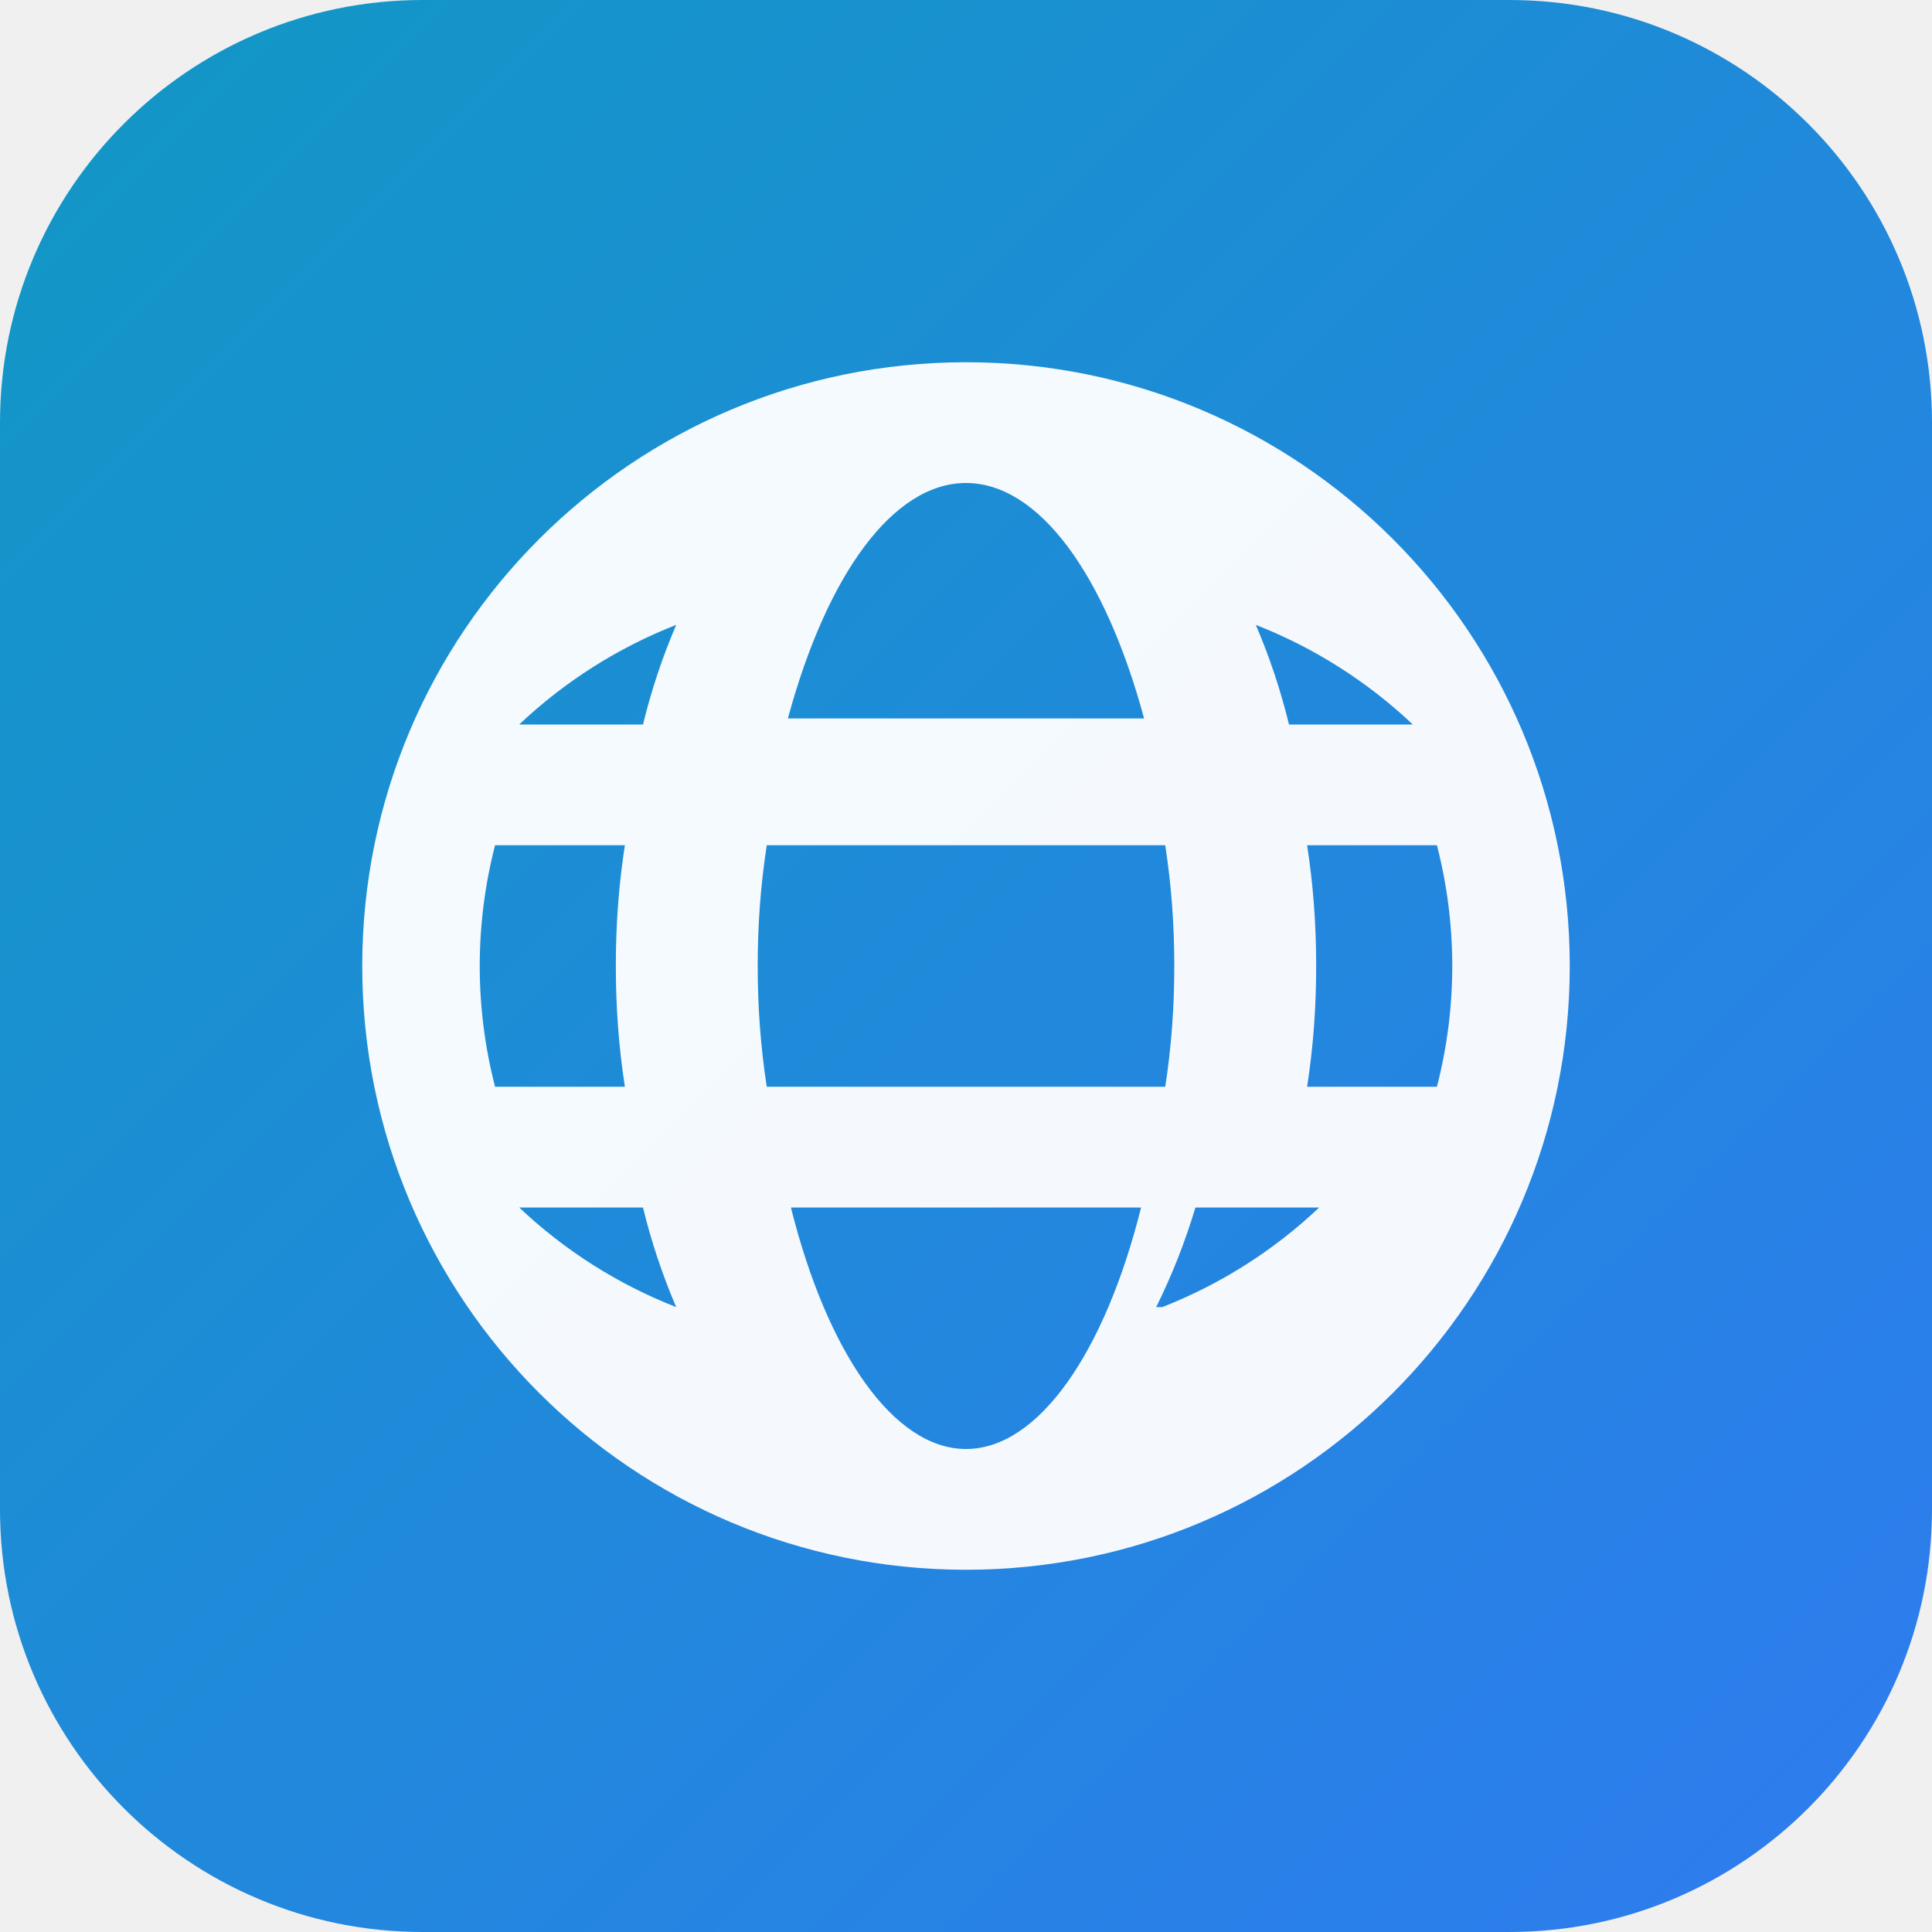
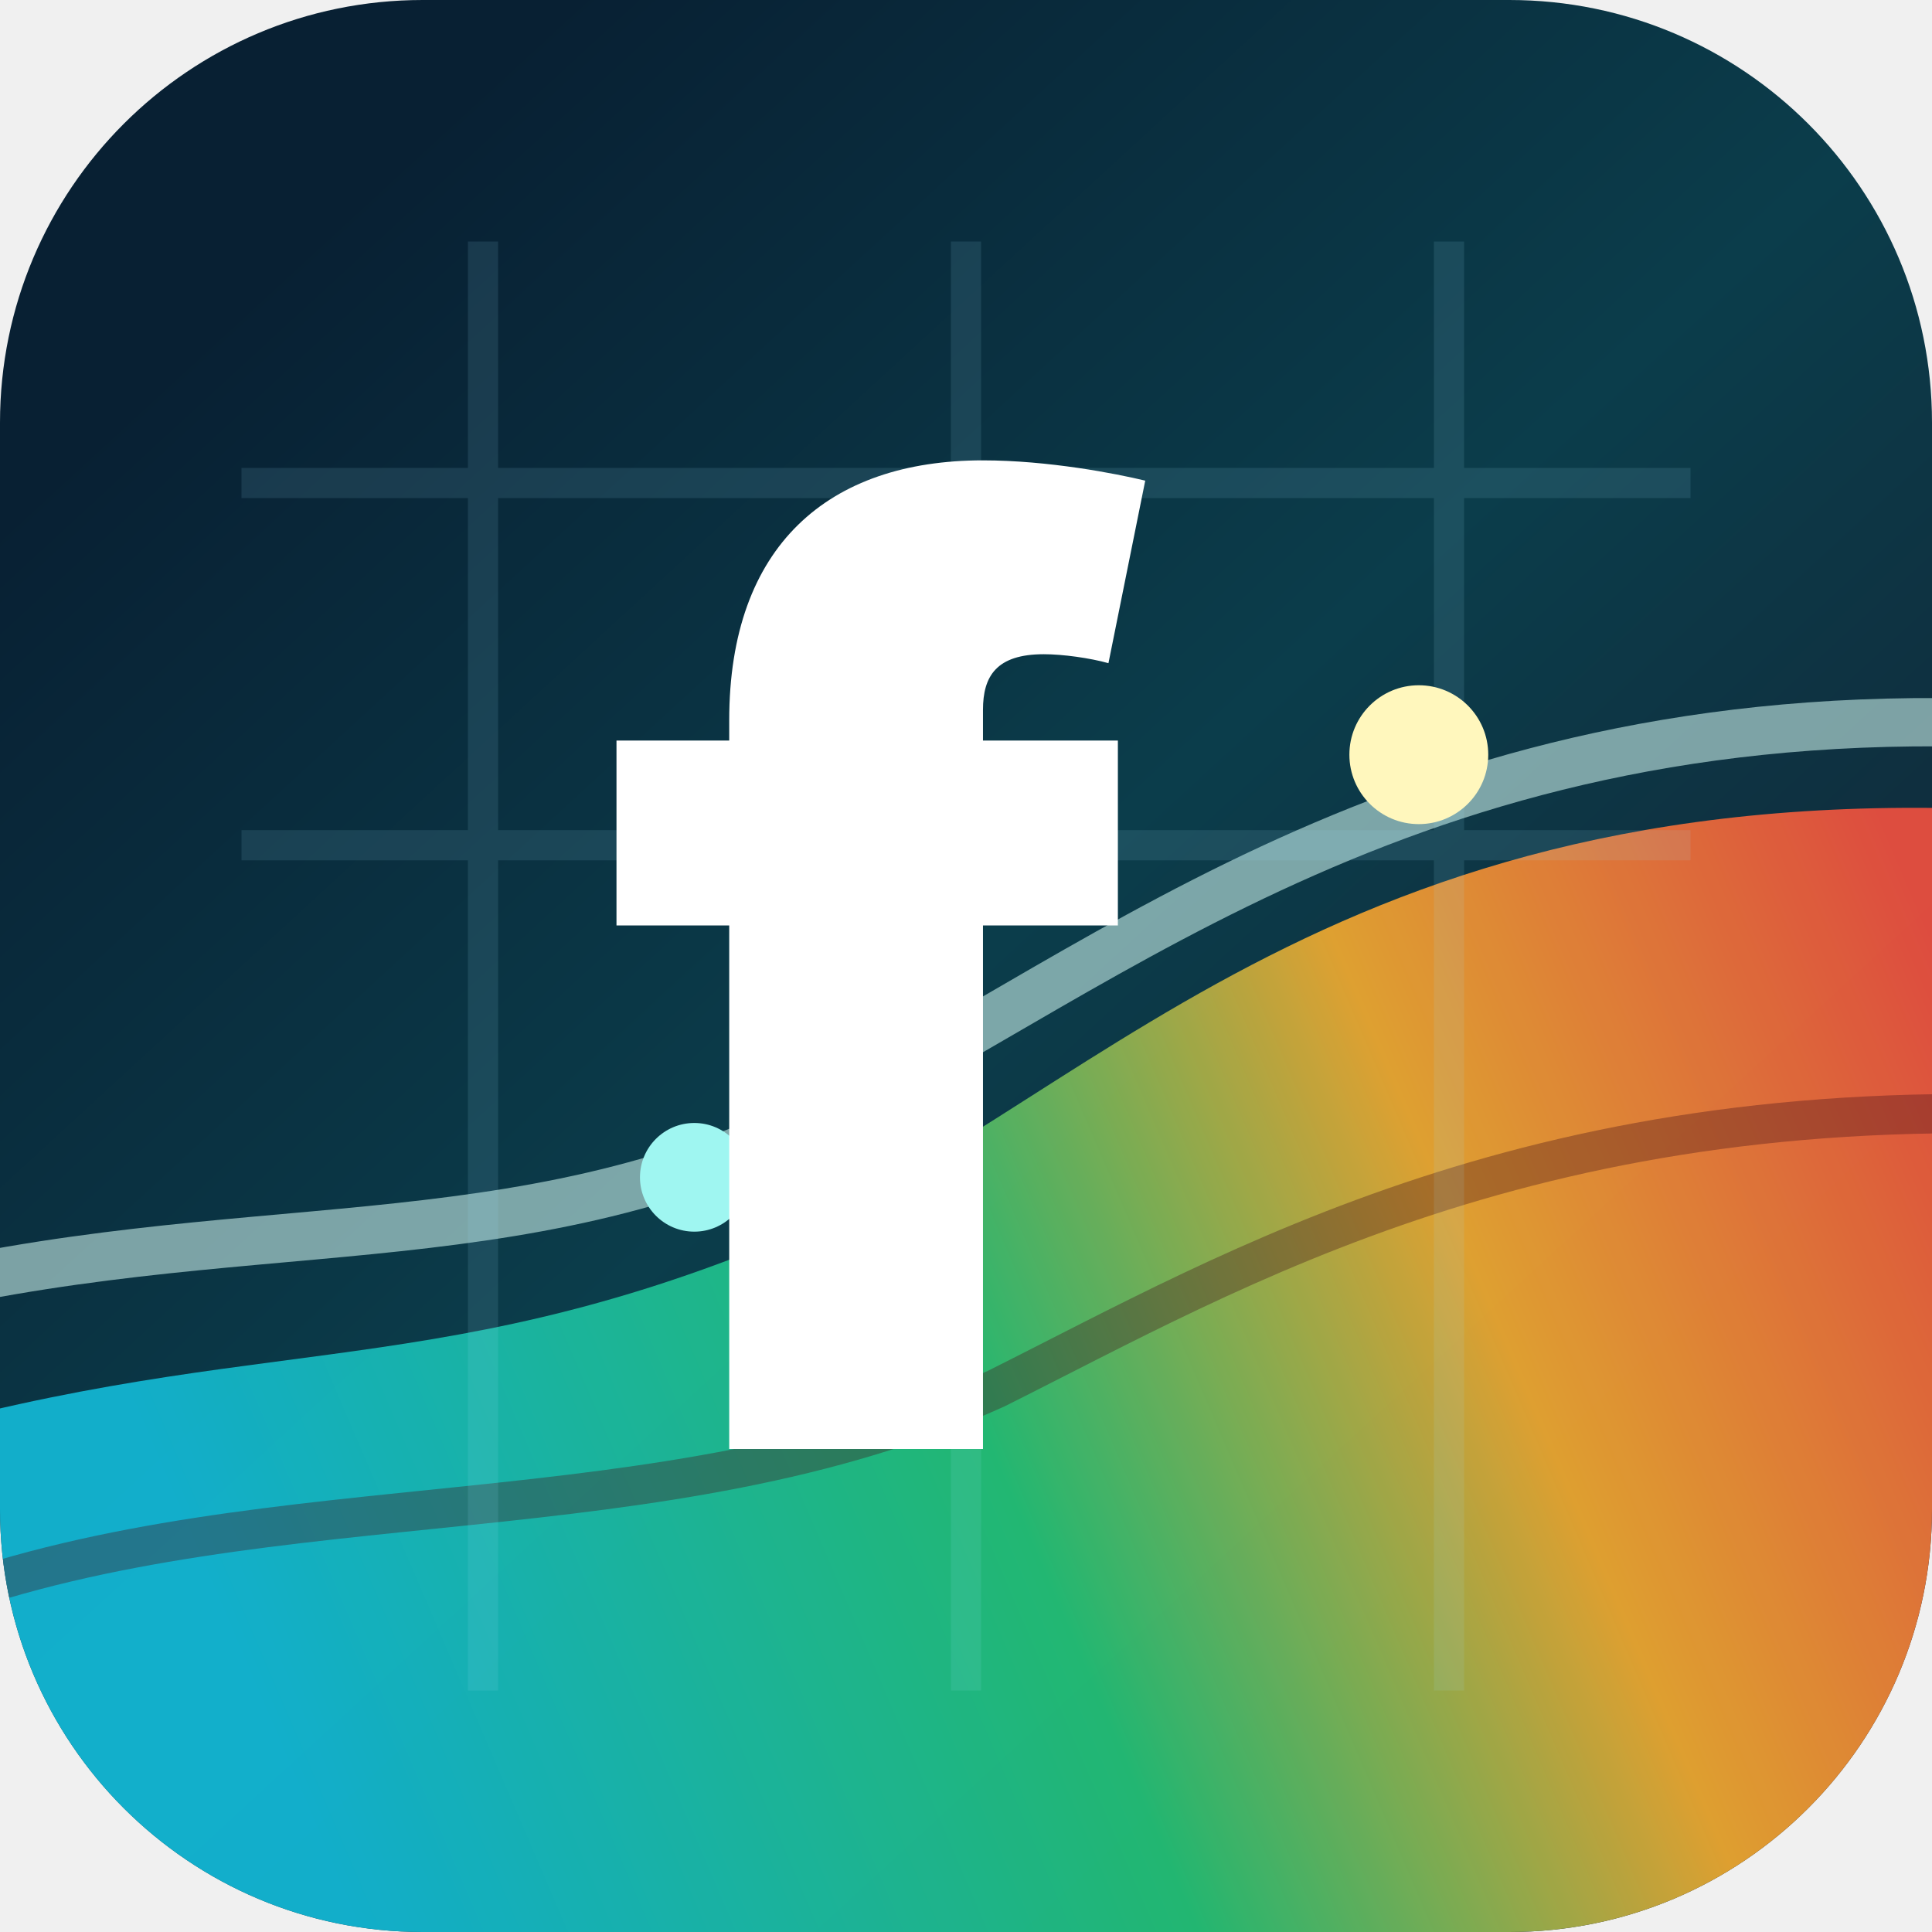
<svg xmlns="http://www.w3.org/2000/svg" viewBox="0 0 64 64" width="64" height="64" role="img" aria-label="fupit">
  <defs>
-     <linearGradient id="cv" x1="0" y1="0" x2="1" y2="1">
-       <stop offset="0" stop-color="#1198c4" />
-       <stop offset="1" stop-color="#2f7bf0" />
+     <linearGradient id="sky" x1="10" y1="8" x2="56" y2="58" gradientUnits="userSpaceOnUse">
+       <stop offset="0" stop-color="#082033" />
+       <stop offset="0.48" stop-color="#0b3d4b" />
+       <stop offset="1" stop-color="#132032" />
    </linearGradient>
+     <linearGradient id="climate" x1="5" y1="48" x2="61" y2="24" gradientUnits="userSpaceOnUse">
+       <stop offset="0" stop-color="#12b8d6" />
+       <stop offset="0.42" stop-color="#24c276" />
+       <stop offset="0.7" stop-color="#f0a930" />
+       <stop offset="1" stop-color="#ef4f3f" />
+     </linearGradient>
+     <clipPath id="round">
+       <rect width="64" height="64" rx="14" />
+     </clipPath>
  </defs>
-   <rect width="64" height="64" rx="14" fill="url(#cv)" />
-   <path d="M32 12a20 20 0 1 0 0 40 20 20 0 0 0 0-40Zm0 4c2.4 0 4.6 3 5.9 7.8H26.1C27.4 19 29.6 16 32 16Zm-9.6 4.7A21 21 0 0 0 21.3 24h-4.1a16.1 16.1 0 0 1 5.2-3.3ZM16.4 28h4.3c-.2 1.3-.3 2.6-.3 4s.1 2.7.3 4h-4.3a16 16 0 0 1 0-8Zm.8 12h4.1a21 21 0 0 0 1.1 3.3A16.1 16.1 0 0 1 17.2 40Zm9 0h11.6C36.6 44.8 34.4 48 32 48s-4.6-3.2-5.8-8Zm12.4-4H25.4c-.2-1.3-.3-2.6-.3-4s.1-2.7.3-4h13.2c.2 1.3.3 2.6.3 4s-.1 2.7-.3 4Zm-.3 7.3A21 21 0 0 0 39.6 40h4.1a16.1 16.1 0 0 1-5.2 3.3ZM43.3 36c.2-1.3.3-2.6.3-4s-.1-2.7-.3-4h4.3a16 16 0 0 1 0 8Zm-.6-12a21 21 0 0 0-1.1-3.3A16.1 16.1 0 0 1 46.8 24Z" fill="#ffffff" opacity="0.95" />
+   <g clip-path="url(#round)">
+     <rect width="64" height="64" fill="url(#sky)" />
+     <path d="M-5 48c13-4 19-2 31-7 11-5 19-16 43-14v38H-5Z" fill="url(#climate)" opacity="0.92" />
+     <path d="M-4 43c12-3 21-1 31-6 10-5 20-14 40-13" fill="none" stroke="#d8fff7" stroke-opacity="0.55" stroke-width="1.6" />
+     <path d="M-2 53c11-4 24-2 35-7 8-4 18-10 36-9" fill="none" stroke="#421018" stroke-opacity="0.35" stroke-width="1.3" />
+     <path d="M8 16h48M8 28h48M16 8v48M32 8v48M48 8v48" stroke="#9bdff2" stroke-opacity="0.12" stroke-width="1" />
+     <circle cx="47" cy="25" r="2.3" fill="#fff7bd" />
+     <circle cx="23" cy="39" r="1.8" fill="#9ff6f1" />
+     <text x="20" y="48" font-family="Inter, Arial, sans-serif" font-size="43" font-weight="900" fill="#ffffff" letter-spacing="0">f</text>
+   </g>
</svg>
